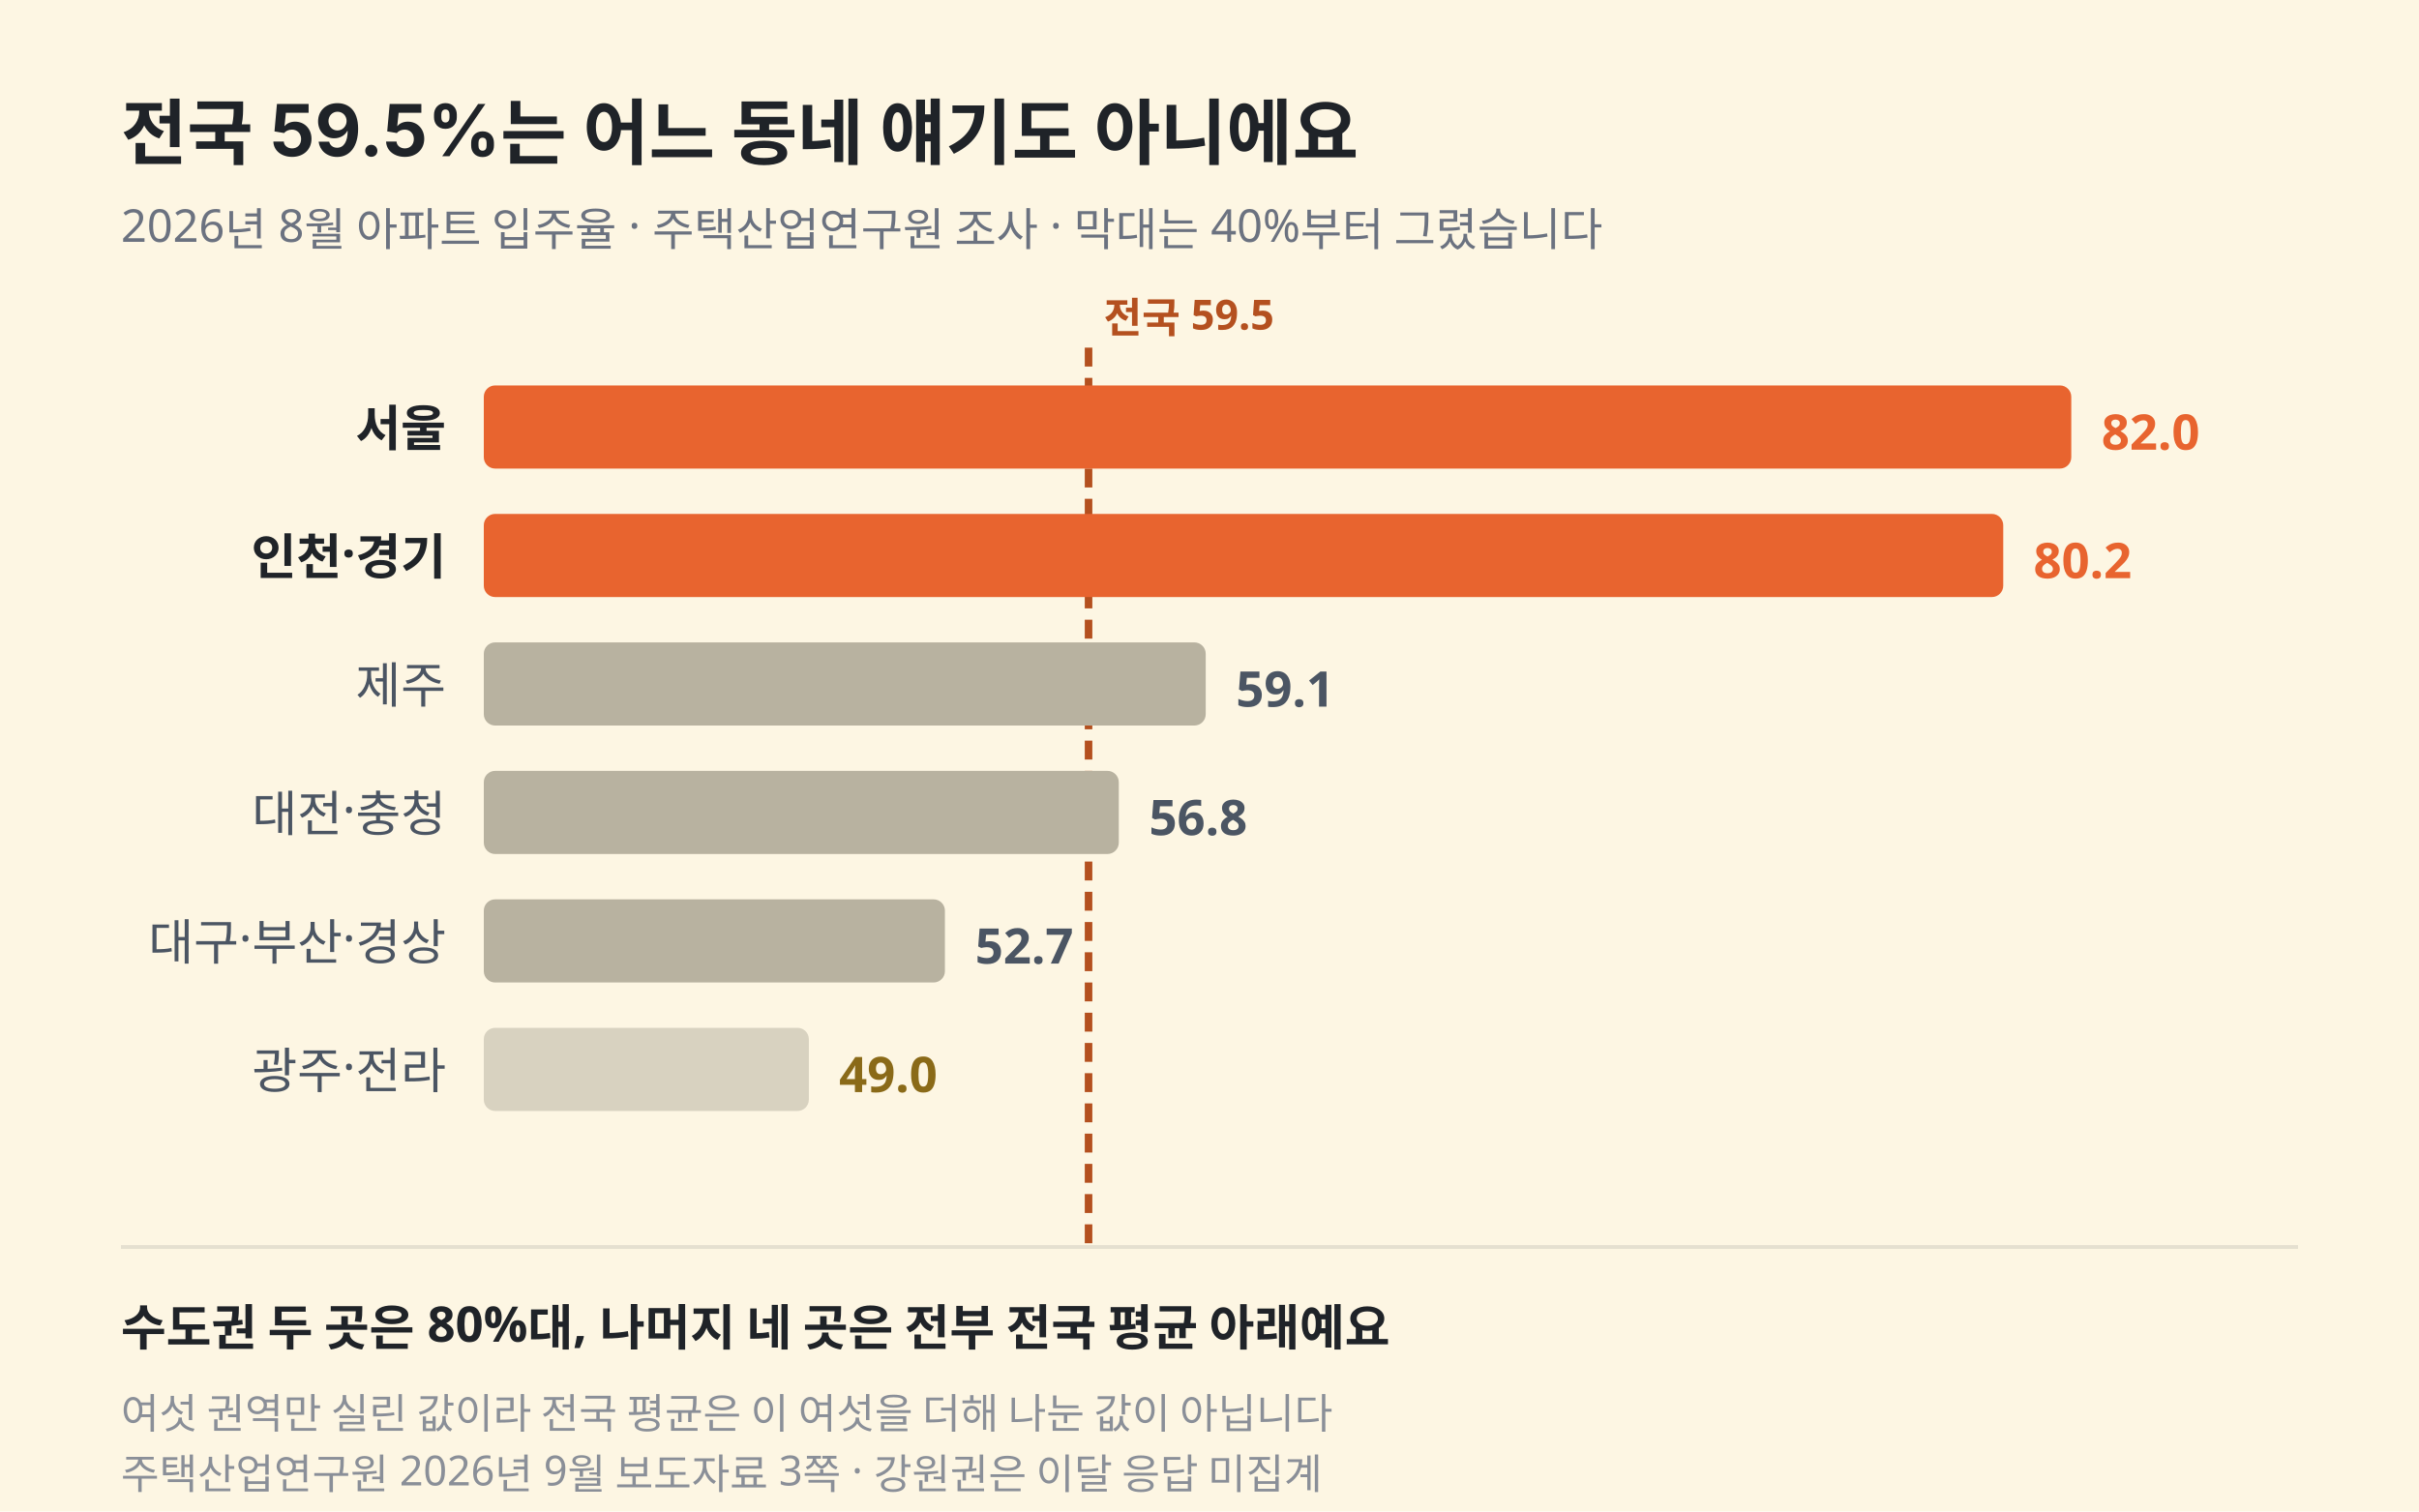
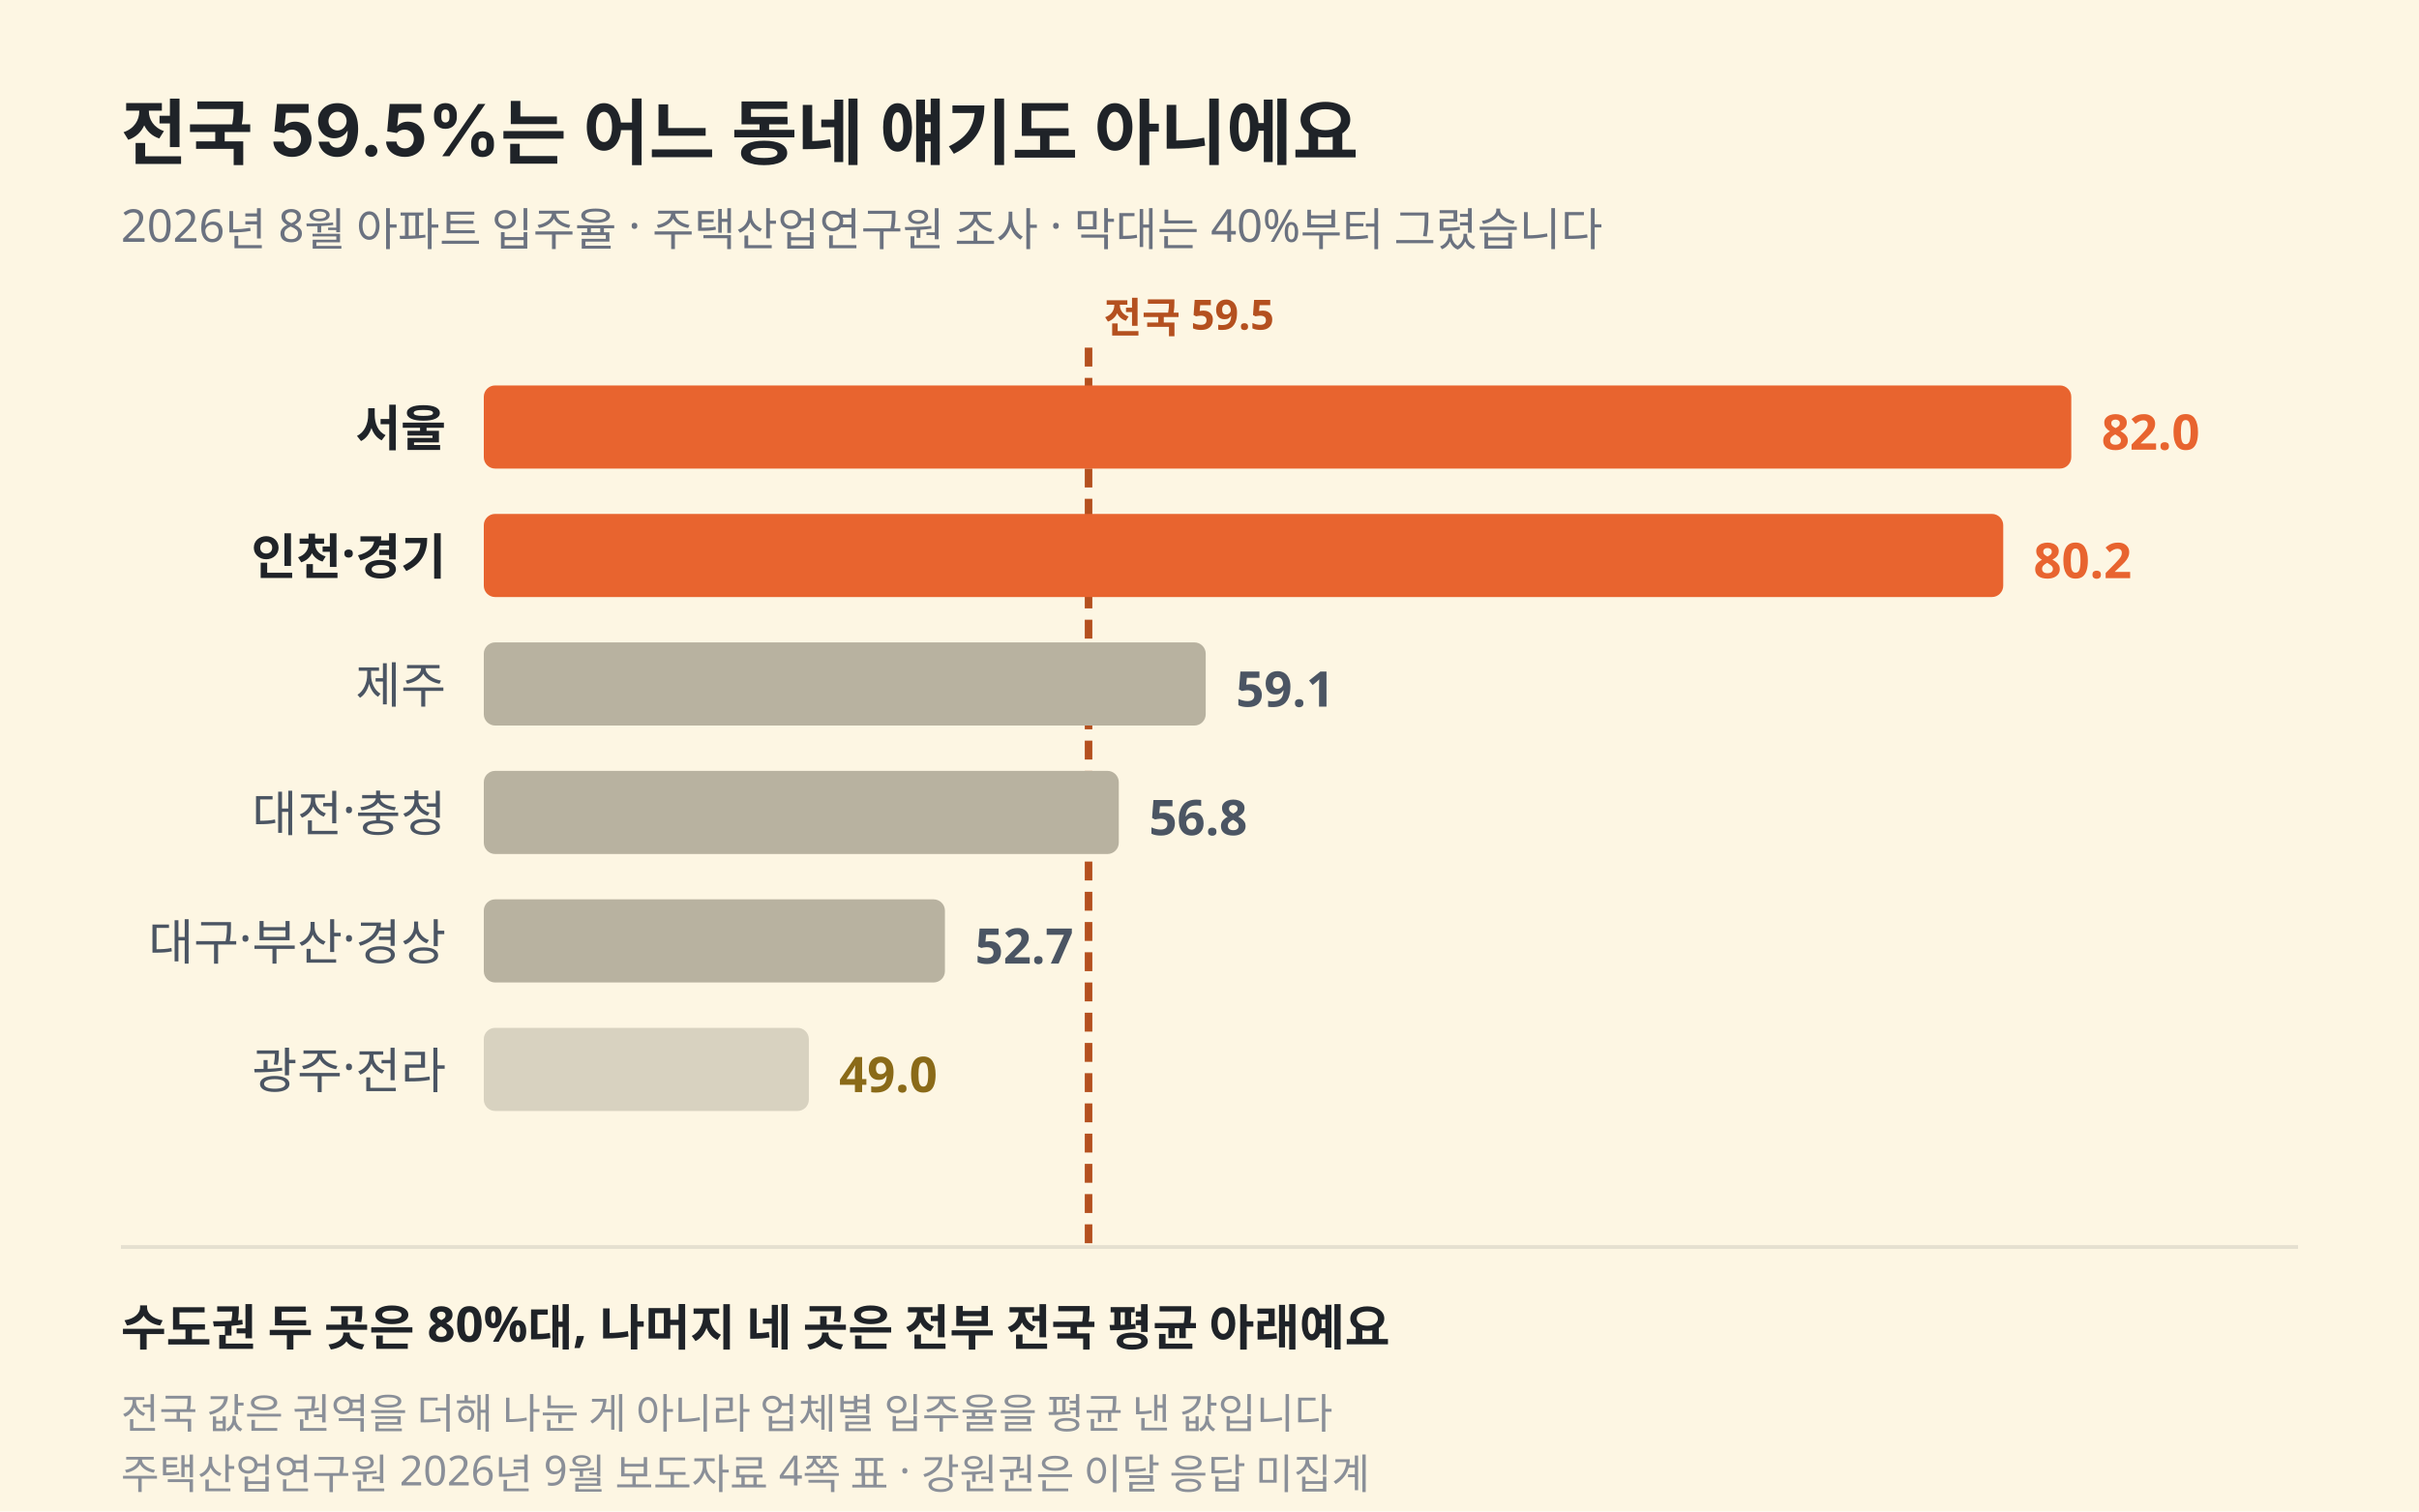
<svg xmlns="http://www.w3.org/2000/svg" viewBox="0 0 640 400" role="img" aria-label="2026년 8월 아파트 입주율은 전국 59.5퍼센트인데 서울 82퍼센트 인천경기 80.2퍼센트로 수도권은 전국 평균보다 20퍼센트포인트 넘게 높고, 제주 59.1 대전충청 56.8 대구부산경상 52.7 광주전라 49.0퍼센트로 나머지 지역은 전부 전국 평균 아래다">
  <rect width="640" height="400" fill="#FDF6E3" />
  <text x="32" y="42" font-family="system-ui, -apple-system, sans-serif" font-size="19" font-weight="700" fill="#1F2328">전국 59.5%는 어느 동네 얘기도 아니에요</text>
  <text x="32" y="64" font-family="system-ui, sans-serif" font-size="12" fill="#6B7280">2026년 8월 아파트 입주율 · 주택산업연구원 조사 · 막대는 40%부터 그렸습니다</text>
  <line x1="288" y1="92" x2="288" y2="330" stroke="#B4501F" stroke-width="2" stroke-dasharray="5 3" />
  <text x="292" y="88" font-family="system-ui, sans-serif" font-size="11" font-weight="700" fill="#B4501F">전국 59.5</text>
  <text x="118" y="118" text-anchor="end" font-family="system-ui, sans-serif" font-size="13" font-weight="700" fill="#1F2328">서울</text>
  <rect x="128" y="102" width="420" height="22" rx="3" fill="#E8642F" />
  <text x="556" y="119" font-family="system-ui, sans-serif" font-size="13" font-weight="700" fill="#E8642F">82.0</text>
  <text x="118" y="152" text-anchor="end" font-family="system-ui, sans-serif" font-size="13" font-weight="700" fill="#1F2328">인천·경기</text>
  <rect x="128" y="136" width="402" height="22" rx="3" fill="#E8642F" />
  <text x="538" y="153" font-family="system-ui, sans-serif" font-size="13" font-weight="700" fill="#E8642F">80.2</text>
  <text x="118" y="186" text-anchor="end" font-family="system-ui, sans-serif" font-size="13" fill="#4B5563">제주</text>
  <rect x="128" y="170" width="191" height="22" rx="3" fill="#B8B2A0" />
  <text x="327" y="187" font-family="system-ui, sans-serif" font-size="13" font-weight="700" fill="#4B5563">59.1</text>
  <text x="118" y="220" text-anchor="end" font-family="system-ui, sans-serif" font-size="13" fill="#4B5563">대전·충청</text>
  <rect x="128" y="204" width="168" height="22" rx="3" fill="#B8B2A0" />
  <text x="304" y="221" font-family="system-ui, sans-serif" font-size="13" font-weight="700" fill="#4B5563">56.8</text>
  <text x="118" y="254" text-anchor="end" font-family="system-ui, sans-serif" font-size="13" fill="#4B5563">대구·부산·경상</text>
  <rect x="128" y="238" width="122" height="22" rx="3" fill="#B8B2A0" />
  <text x="258" y="255" font-family="system-ui, sans-serif" font-size="13" font-weight="700" fill="#4B5563">52.7</text>
  <text x="118" y="288" text-anchor="end" font-family="system-ui, sans-serif" font-size="13" fill="#4B5563">광주·전라</text>
  <rect x="128" y="272" width="86" height="22" rx="3" fill="#D8D2C0" />
  <text x="222" y="289" font-family="system-ui, sans-serif" font-size="13" font-weight="700" fill="#8A6A18">49.0</text>
  <line x1="32" y1="330" x2="608" y2="330" stroke="#E5E0D0" />
  <text x="32" y="356" font-family="system-ui, sans-serif" font-size="13" font-weight="700" fill="#1F2328">수도권 두 곳은 80%대, 나머지 네 곳은 전부 전국 평균 아래예요</text>
-   <text x="32" y="378" font-family="system-ui, sans-serif" font-size="11" fill="#8A8F98">여섯 권역만 실린 값이라 전국 평균은 이 여섯을 더해 나눈 값이 아닙니다</text>
-   <text x="32" y="394" font-family="system-ui, sans-serif" font-size="11" fill="#8A8F98">주택산업연구원 2026년 9월 보도자료 3쪽 · 강원권은 이달 응답 미집계</text>
+   <text x="32" y="378" font-family="system-ui, sans-serif" font-size="11" fill="#8A8F98">전국 값은 권역을 더해 나눈 게 아니라 업체별 입주율을 평균 낸 값입니다</text>
+   <text x="32" y="394" font-family="system-ui, sans-serif" font-size="11" fill="#8A8F98">주택산업연구원 2026년 9월 보도자료 4쪽 표 · 강원권은 이달 응답 미집계</text>
</svg>
